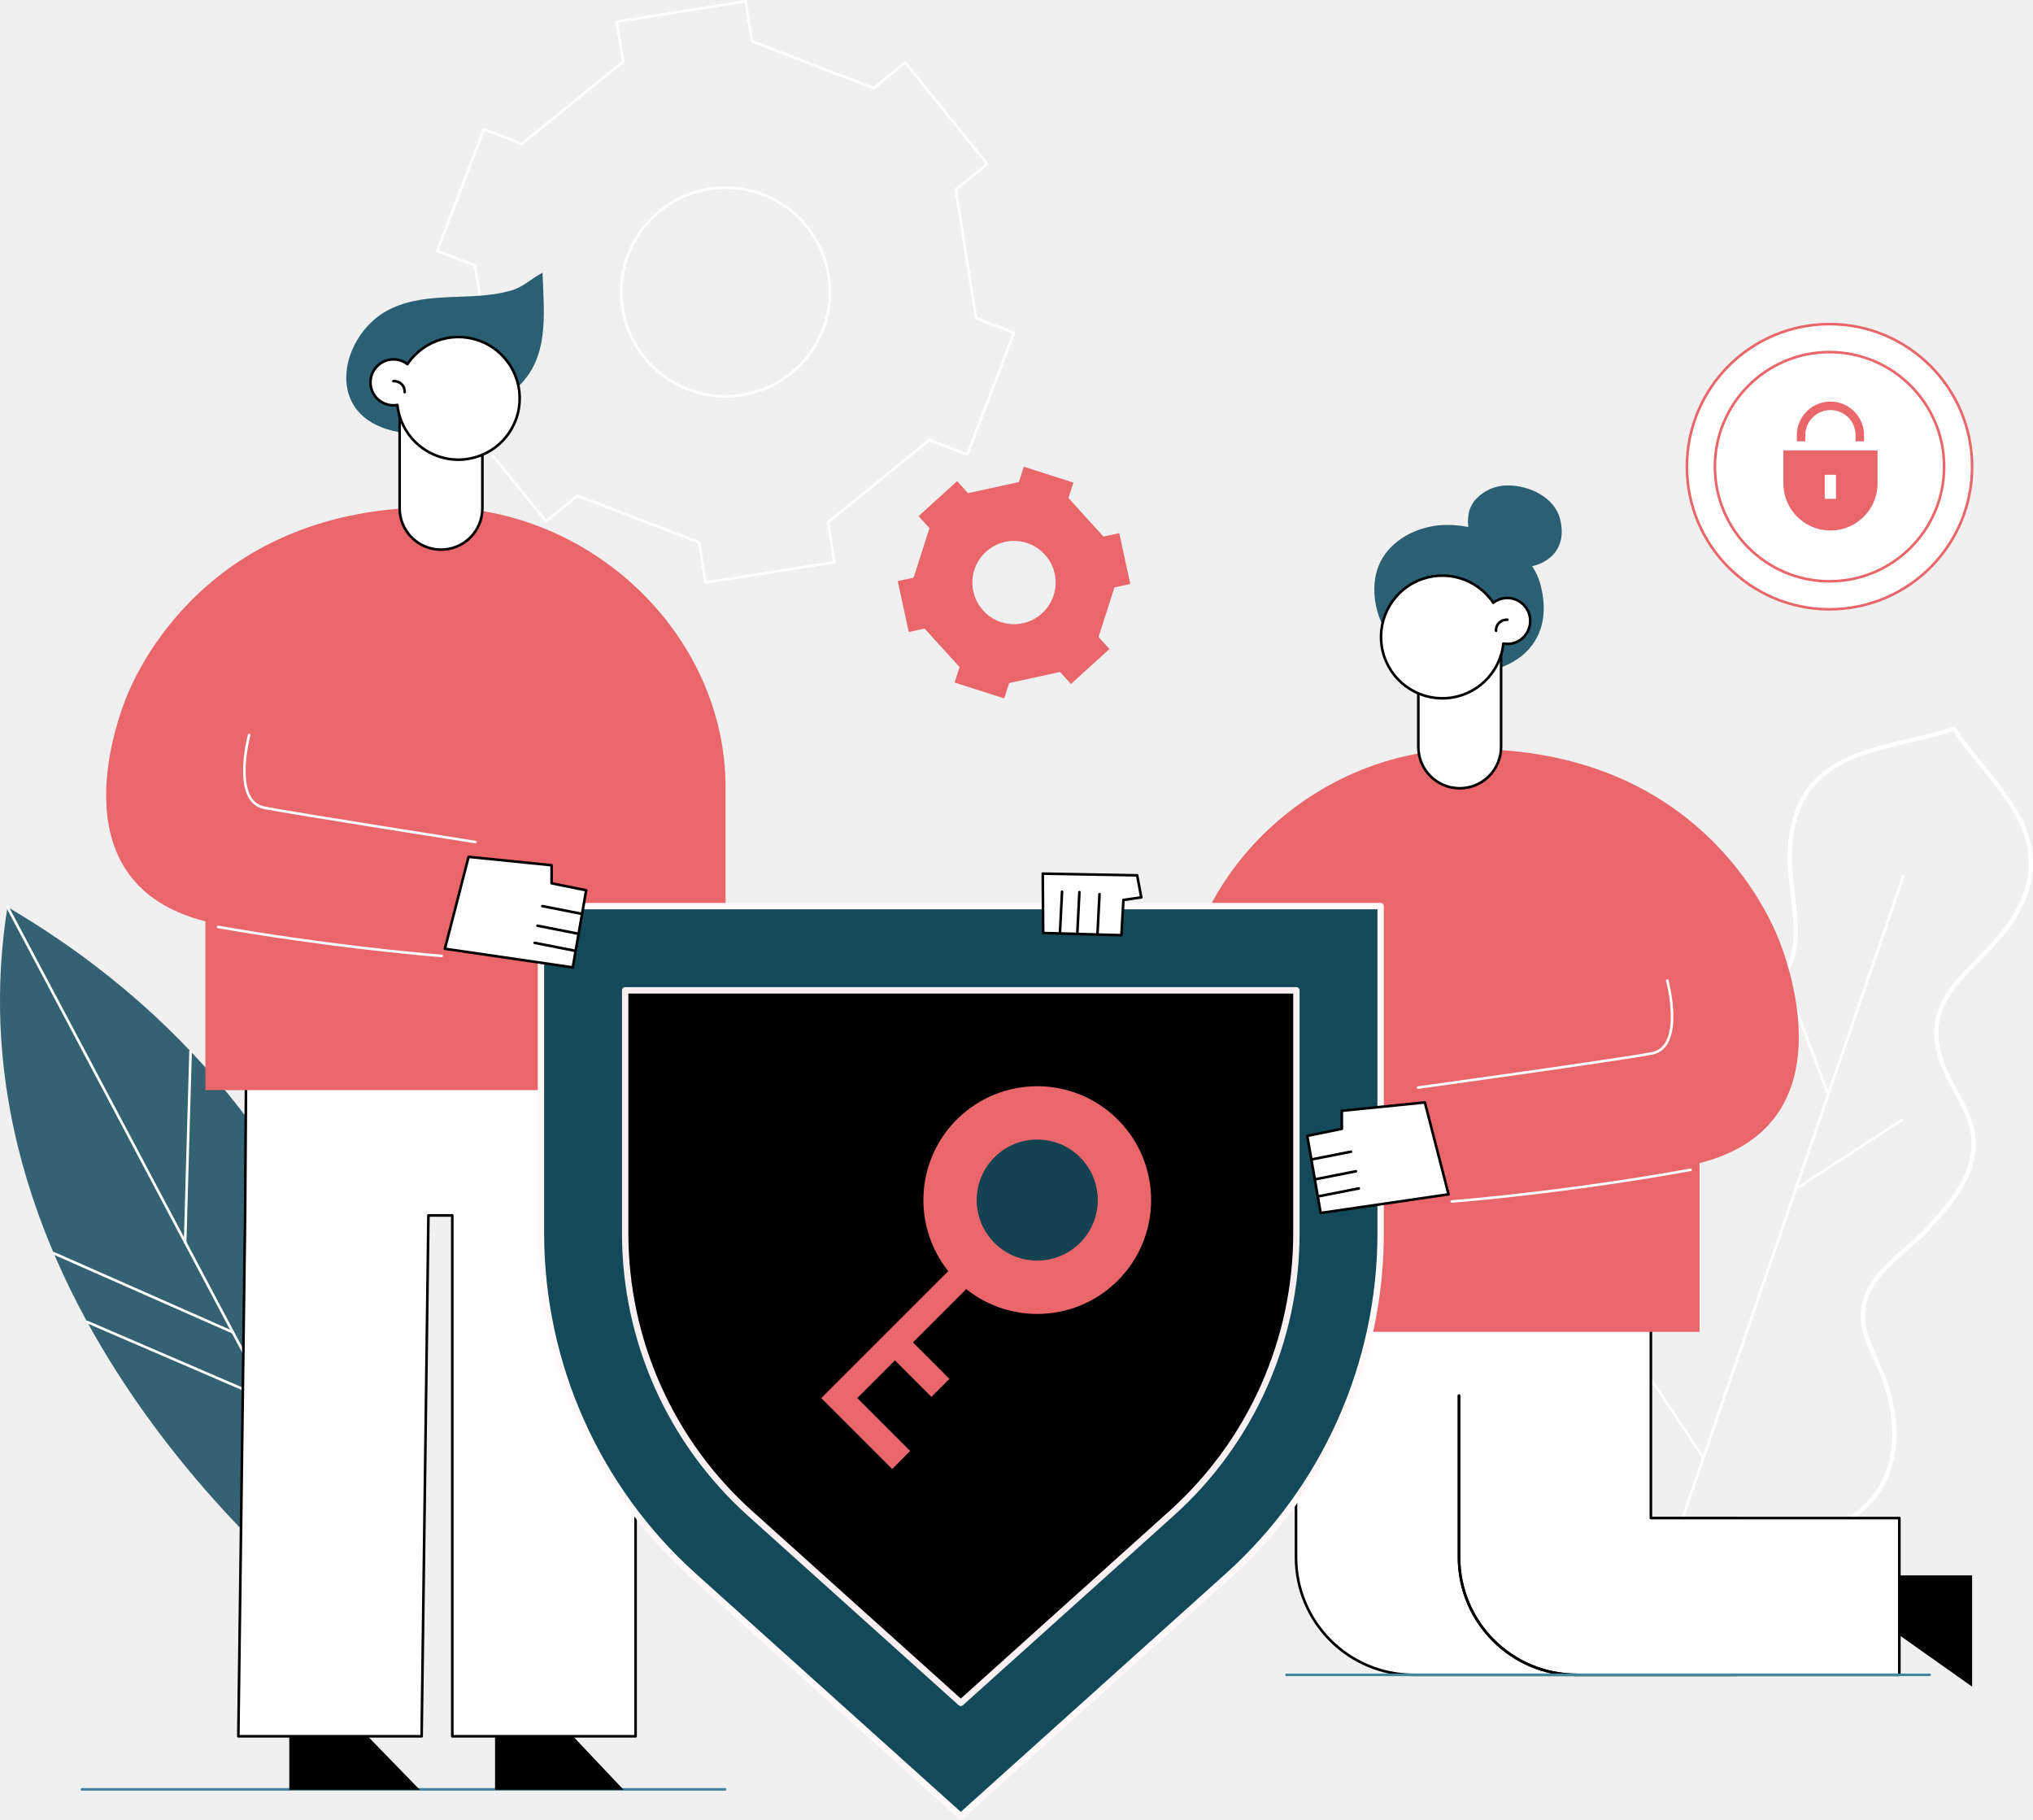
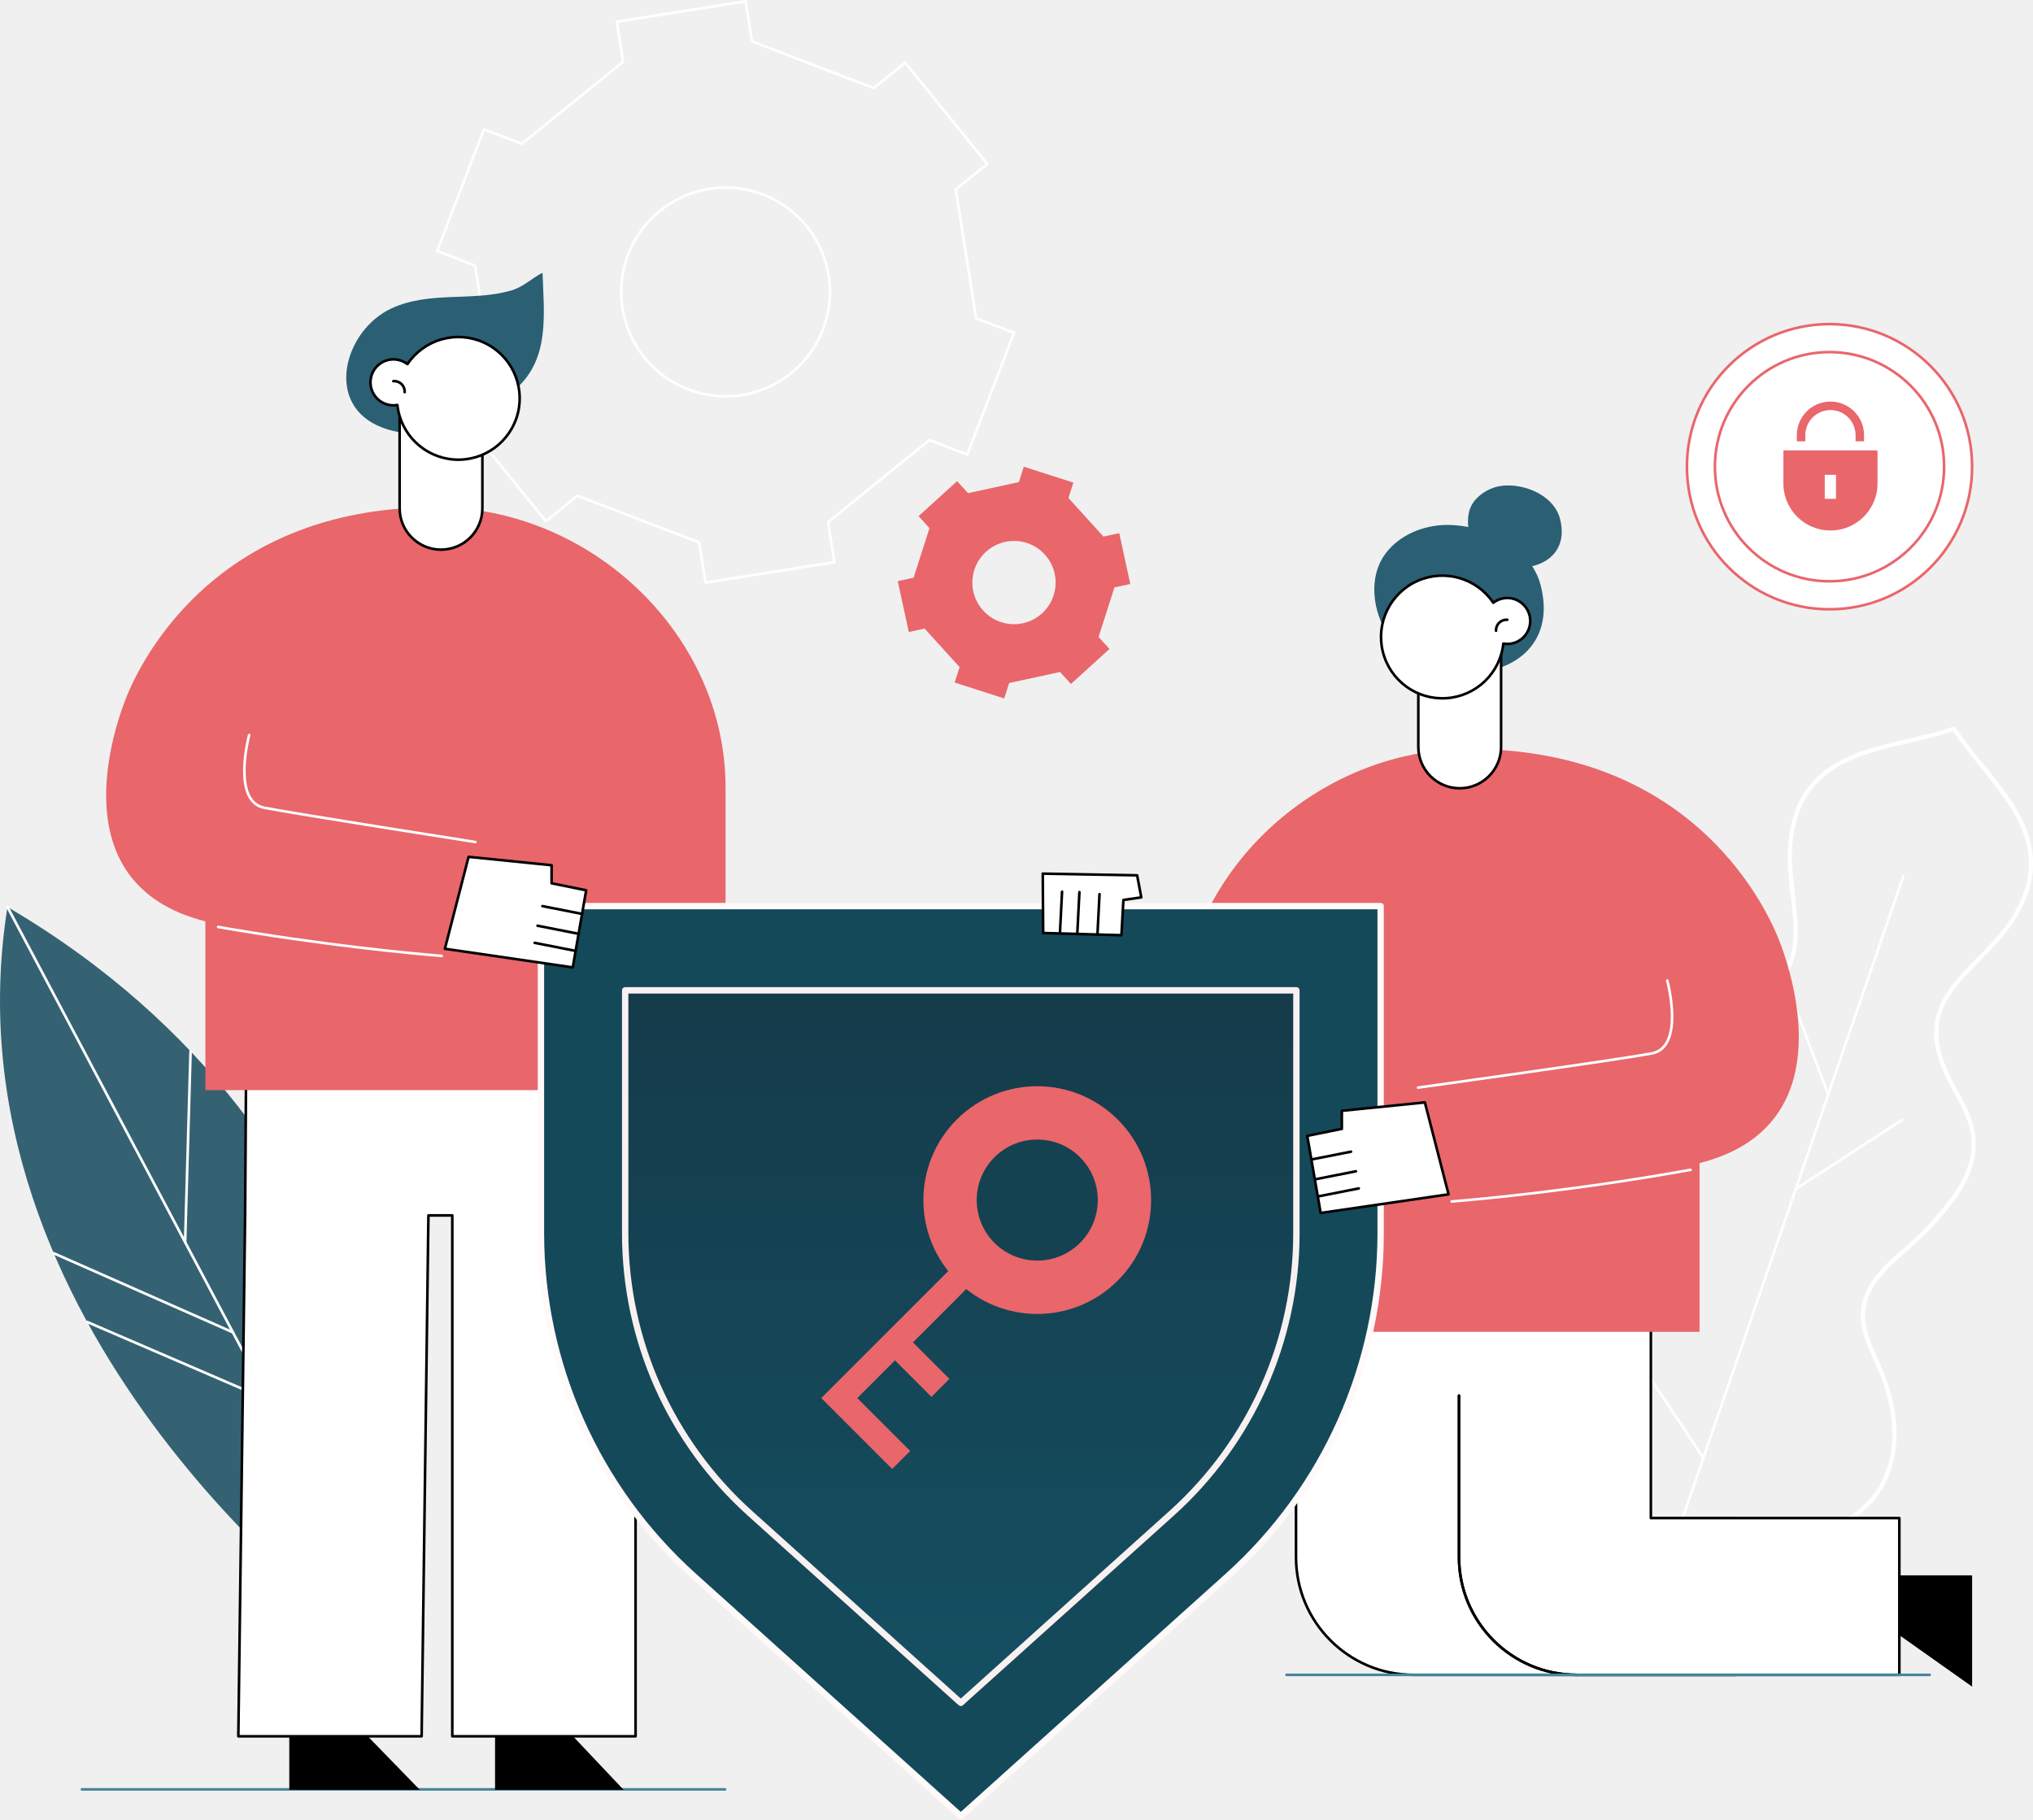
<svg xmlns="http://www.w3.org/2000/svg" width="479.309" height="428.926" viewBox="0 0 479.309 428.926">
  <defs>
    <linearGradient id="linear-gradient" x1="0.5" x2="0.5" y2="1" gradientUnits="objectBoundingBox">
-       <stop offset="0" stopColor="#153b4a" />
-       <stop offset="1" stopColor="#145062" />
+       <stop offset="0" stop-color="#153b4a" />
+       <stop offset="1" stop-color="#145062" />
    </linearGradient>
  </defs>
  <g id="Group_21442" data-name="Group 21442" transform="translate(-272.549 -300.665)">
    <g id="Group_21440" data-name="Group 21440" transform="translate(670.265 377.074)">
      <circle id="Ellipse_9237" data-name="Ellipse 9237" cx="33.618" cy="33.618" r="33.618" fill="#fff" stroke="#e9666b" stroke-linecap="round" stroke-linejoin="round" stroke-width="0.616" />
      <circle id="Ellipse_9238" data-name="Ellipse 9238" cx="27.019" cy="27.019" r="27.019" transform="translate(6.599 6.599)" fill="#fff" stroke="#e9666b" stroke-linecap="round" stroke-linejoin="round" stroke-width="0.616" />
      <g id="Group_21422" data-name="Group 21422" transform="translate(22.745 19.267)">
        <path id="Path_41407" data-name="Path 41407" d="M218.331,291.343v7.465a11.1,11.1,0,1,0,22.191,0v-7.465Zm12.408,11.419H228.08V297.1h2.659Z" transform="translate(-218.331 -280.831)" fill="#e9666b" />
        <path id="Path_41408" data-name="Path 41408" d="M238.19,284.554v-1.446a6.925,6.925,0,0,0-6.924-6.925h0a6.924,6.924,0,0,0-6.924,6.925v1.446" transform="translate(-220.174 -276.183)" fill="none" stroke="#e9666b" stroke-width="2" />
      </g>
    </g>
    <g id="Group_21429" data-name="Group 21429" transform="translate(272.549 514.502)">
      <path id="Path_41415" data-name="Path 41415" d="M178.273,397.3s2.182-95.76-92.564-151.355c-15.838,99.138,80.267,169.41,80.267,169.41Z" transform="translate(-83.946 -245.95)" fill="#356272" />
      <line id="Line_86" data-name="Line 86" x1="1.283" y2="44.986" transform="translate(43.646 34.032)" fill="#fff" stroke="#fff" stroke-linecap="round" stroke-linejoin="round" stroke-width="0.613" />
      <line id="Line_87" data-name="Line 87" x1="42.226" y1="18.637" transform="translate(12.685 81.632)" fill="#fff" stroke="#fff" stroke-linecap="round" stroke-linejoin="round" stroke-width="0.613" />
      <line id="Line_88" data-name="Line 88" x2="42.84" y2="18.465" transform="translate(20.566 97.829)" fill="#fff" stroke="#fff" stroke-linecap="round" stroke-linejoin="round" stroke-width="0.613" />
      <line id="Line_89" data-name="Line 89" x2="86.027" y2="162.297" transform="translate(1.763 0.001)" fill="#fff" stroke="#fff" stroke-linecap="round" stroke-linejoin="round" stroke-width="0.613" />
    </g>
    <line id="Line_90" data-name="Line 90" x2="151.635" transform="translate(291.865 722.525)" fill="#d4e6fc" stroke="#47849d" stroke-linecap="round" stroke-linejoin="round" stroke-width="0.613" />
    <g id="Group_21430" data-name="Group 21430" transform="translate(375.611 300.971)">
      <path id="Path_41416" data-name="Path 41416" d="M271.913,194.521l-4.807-30.372,7.438-6.017L255.2,134.239l-7.435,6.015-28.7-11.025-1.493-9.442-30.374,4.807,1.494,9.442L164.8,153.383l-8.931-3.426-11.025,28.7,8.931,3.426,4.8,30.372-7.437,6.017,19.349,23.9,7.435-6.017,28.7,11.018,1.494,9.449,30.372-4.8L237,242.576l23.893-19.347,8.931,3.426,11.025-28.708Zm-36.1,2.606a24.6,24.6,0,1,1-14.151-31.785A24.6,24.6,0,0,1,235.809,197.127Z" transform="translate(-144.839 -119.787)" fill="none" stroke="#fff" stroke-linecap="round" stroke-linejoin="round" stroke-width="0.613" />
    </g>
    <g id="Group_21431" data-name="Group 21431" transform="translate(636.632 472.508)">
      <path id="Path_41417" data-name="Path 41417" d="M395.762,221.236c8.324,12.883,25.577,24.854,14.4,43.748-7.713,13.034-24.106,18.248-16.876,35.979,2.865,7.031,7.992,12.21,6.863,20.31-.98,7.041-6.215,12.8-10.83,17.815-3.967,4.316-10.439,8.5-13.3,13.7-4.67,8.478.731,14.464,3.47,22.575,2.6,7.718,3.334,16.351-.689,23.84-5.323,9.908-16.492,11.372-23.582,18.755,0,0-33.011,23.649-48.683-16.73-3.7-9.542-8.963-18.2-7.071-29.289,1.43-8.381,7.313-14.742,14.112-19.227,7.147-4.715,15.085-6.115,16.614-15.674.936-5.854-1.594-13.137-2.07-18.981-.553-6.8-1.146-14.554,2.408-20.709,4.091-7.083,11.318-8.017,17.9-11.8,16.6-9.541,6.877-23.73,8.806-38.751,2.8-21.774,23.764-20.61,38.249-25.657Z" transform="translate(-299.062 -221.138)" fill="none" stroke="#fff" stroke-width="1" />
      <line id="Line_91" data-name="Line 91" x1="61.02" y2="177.557" transform="translate(23.625 34.717)" fill="#d4e6fc" stroke="#fff" stroke-linecap="round" stroke-linejoin="round" stroke-width="0.613" />
      <line id="Line_92" data-name="Line 92" x1="25.035" y2="16.28" transform="translate(59.298 92.193)" fill="#d4e6fc" stroke="#fff" stroke-linecap="round" stroke-linejoin="round" stroke-width="0.613" />
      <line id="Line_93" data-name="Line 93" x1="14.873" y1="22.342" transform="translate(22.637 149.53)" fill="#d4e6fc" stroke="#fff" stroke-linecap="round" stroke-linejoin="round" stroke-width="0.613" />
      <line id="Line_94" data-name="Line 94" x1="7.717" y1="20.537" transform="translate(59.229 65.68)" fill="#d4e6fc" stroke="#fff" stroke-linecap="round" stroke-linejoin="round" stroke-width="0.613" />
    </g>
    <g id="Group_21432" data-name="Group 21432" transform="translate(484.205 410.693)">
      <path id="Path_41418" data-name="Path 41418" d="M256.347,224.763l3.745-11.688,3.732-.807-2.6-11.991-3.732.807-8.247-9.089,1.166-3.632-11.688-3.747-1.164,3.634-11.993,2.6L223,188.024l-9.087,8.246,2.568,2.826-3.745,11.688-3.732.807,2.6,11.995,3.732-.807,8.248,9.085-1.166,3.635,11.688,3.747,1.164-3.634,11.993-2.6,2.567,2.826,9.089-8.249Zm-13.335-5.56a9.82,9.82,0,1,1,.67-13.872A9.821,9.821,0,0,1,243.012,219.2Z" transform="translate(-209.001 -184.615)" fill="#e9666b" />
    </g>
    <g id="Group_21433" data-name="Group 21433" transform="translate(550.602 415.115)">
      <path id="Path_41419" data-name="Path 41419" d="M365.679,365.274,348.523,353.14V339.052h17.156Z" transform="translate(-178.779 -82.09)" />
      <path id="Path_41420" data-name="Path 41420" d="M368.294,353.151v36.966H292.213a27.734,27.734,0,0,1-27.733-27.733v-63.21h45.234v53.977Z" transform="translate(-236.979 -109.706)" fill="#fff" stroke="#000" stroke-linecap="round" stroke-linejoin="round" stroke-width="0.616" />
      <path id="Path_41421" data-name="Path 41421" d="M287.185,299.174h45.234v53.977H391v36.966H314.918a27.735,27.735,0,0,1-27.733-27.733v-38.1" transform="translate(-221.256 -109.706)" fill="#fff" stroke="#000" stroke-linecap="round" stroke-linejoin="round" stroke-width="0.616" />
      <path id="Path_41422" data-name="Path 41422" d="M389.84,269.567c-2.537-6.714-19.423-45.621-72.95-45.621q-1.114,0-2.207.025c-35.58.848-66.452,30.48-66.452,66.07V324.9h15.81v36.446H370.869V321.557C401.879,313.735,394.874,282.892,389.84,269.567Z" transform="translate(-248.231 -161.801)" fill="#e9666b" />
      <path id="Path_41423" data-name="Path 41423" d="M275.93,203.8c-1.845,6.68,1.142,14.965,6.519,19.039,13.112,9.937,37.411,4.51,32.151-15.9-2.385-9.255-13.259-14.269-22.128-14.212-5.509.036-11.142,2.346-14.447,6.753A12.875,12.875,0,0,0,275.93,203.8Z" transform="translate(-229.428 -183.421)" fill="#2b5f74" />
      <path id="Path_41424" data-name="Path 41424" d="M291.274,246.376h0a9.757,9.757,0,0,1-9.756-9.757V204.91h19.513v31.709A9.757,9.757,0,0,1,291.274,246.376Z" transform="translate(-225.18 -174.983)" fill="#fff" stroke="#000" stroke-linecap="round" stroke-linejoin="round" stroke-width="0.613" />
      <path id="Path_41425" data-name="Path 41425" d="M311.477,210.045a5.421,5.421,0,0,1-4.969,5.836,5.147,5.147,0,0,1-1.354-.064,14.462,14.462,0,1,1-2.375-9.634,5.327,5.327,0,0,1,2.862-1.107A5.421,5.421,0,0,1,311.477,210.045Z" transform="translate(-228.771 -178.531)" fill="#fff" stroke="#000" stroke-linecap="round" stroke-linejoin="round" stroke-width="0.613" />
      <path id="Path_41426" data-name="Path 41426" d="M292.345,208.531a2.459,2.459,0,0,1,2.666-2.59" transform="translate(-217.682 -174.273)" fill="none" stroke="#000" stroke-linecap="round" stroke-linejoin="round" stroke-width="0.613" />
      <path id="Path_41427" data-name="Path 41427" d="M288.719,193.363a10.542,10.542,0,0,0,3.614,10.551c7.266,5.506,20.731,2.5,17.817-8.811-1.322-5.128-7.349-7.907-12.262-7.875a10.109,10.109,0,0,0-8.007,3.742A7.126,7.126,0,0,0,288.719,193.363Z" transform="translate(-220.403 -187.228)" fill="#2b5f74" />
      <path id="Path_41428" data-name="Path 41428" d="M286.173,290.021c7.271-.577,30.074-2.723,56.3-7.466" transform="translate(-221.956 -121.214)" fill="none" stroke="#fff" stroke-linecap="round" stroke-linejoin="round" stroke-width="0.613" />
      <path id="Path_41429" data-name="Path 41429" d="M340.237,256.194s4.216,15.659-3.614,17.165-55.138,8.07-55.138,8.07" transform="translate(-225.203 -139.469)" fill="none" stroke="#fff" stroke-linecap="round" stroke-linejoin="round" stroke-width="0.613" />
      <path id="Path_41430" data-name="Path 41430" d="M314.918,379.845a27.735,27.735,0,0,1-27.733-27.733v-38.1" transform="translate(-221.256 -99.434)" fill="none" stroke="#000" stroke-linecap="round" stroke-linejoin="round" stroke-width="0.613" />
    </g>
    <g id="Group_21434" data-name="Group 21434" transform="translate(297.574 364.965)">
      <path id="Path_41431" data-name="Path 41431" d="M151.357,195.348a22.307,22.307,0,0,1-10.695-1.251c-13.912-5.3-8.957-23.008,2.241-28.121,9.028-4.123,18.848-1.535,28.08-4.167,3.026-.863,4.8-2.85,7.472-4.213.325,9.769,1.77,20.29-6.3,27.378C166.419,190.017,159.041,194.432,151.357,195.348Z" transform="translate(-75.57 -157.597)" fill="#2b5f74" />
      <path id="Path_41432" data-name="Path 41432" d="M155.006,375.934,138.33,358.778H124.243v17.156Z" transform="translate(-81.065 -18.28)" />
      <path id="Path_41433" data-name="Path 41433" d="M183.207,375.934l-16.213-17.156H152.907v17.156Z" transform="translate(-61.215 -18.28)" />
      <path id="Path_41434" data-name="Path 41434" d="M210.8,270.509v153.94h-43.21v-122.8h-5.628l-1.6,122.8H117.145l1.6-122.8.208-31.14Z" transform="translate(-85.981 -79.406)" fill="#fff" stroke="#000" stroke-linecap="round" stroke-linejoin="round" stroke-width="0.616" />
      <rect id="Rectangle_8462" data-name="Rectangle 8462" width="106.828" height="56.094" transform="translate(130.23 192.703) rotate(180)" fill="#e9666b" />
      <path id="Path_41435" data-name="Path 41435" d="M244.771,256.369c0-35.59-30.871-65.222-66.452-66.07q-1.092-.028-2.207-.027c-53.525,0-70.413,38.907-72.95,45.623-5.646,14.948-13.777,51.944,32.071,53.752s51.721,1.581,51.721,1.581h57.817Z" transform="translate(-98.732 -134.97)" fill="#e9666b" />
      <path id="Path_41436" data-name="Path 41436" d="M149.37,213.136h0a9.757,9.757,0,0,0,9.757-9.756V171.67H139.614v31.711A9.755,9.755,0,0,0,149.37,213.136Z" transform="translate(-70.421 -147.852)" fill="#fff" stroke="#000" stroke-linecap="round" stroke-linejoin="round" stroke-width="0.613" />
      <path id="Path_41437" data-name="Path 41437" d="M135.57,176.806a5.422,5.422,0,0,0,4.969,5.836,5.14,5.14,0,0,0,1.354-.066,14.462,14.462,0,1,0,2.376-9.634,5.354,5.354,0,0,0-2.862-1.107A5.423,5.423,0,0,0,135.57,176.806Z" transform="translate(-73.233 -151.398)" fill="#fff" stroke="#000" stroke-linecap="round" stroke-linejoin="round" stroke-width="0.613" />
      <path id="Path_41438" data-name="Path 41438" d="M141.407,175.292a2.458,2.458,0,0,0-2.666-2.59" transform="translate(-71.025 -147.141)" fill="none" stroke="#000" stroke-linecap="round" stroke-linejoin="round" stroke-width="0.613" />
      <line id="Line_95" data-name="Line 95" x2="5.777" y2="12.47" transform="translate(116.295 109.883)" fill="#0c5ae5" />
      <path id="Path_41439" data-name="Path 41439" d="M167.043,255.553c-6.938-.552-28.014-2.53-52.714-6.829" transform="translate(-87.93 -94.492)" fill="none" stroke="#fff" stroke-linecap="round" stroke-linejoin="round" stroke-width="0.613" />
      <path id="Path_41440" data-name="Path 41440" d="M119.117,221.987s-4.216,15.659,3.613,17.165,49.717,8.07,49.717,8.07" transform="translate(-85.4 -113.007)" fill="none" stroke="#fff" stroke-linecap="round" stroke-linejoin="round" stroke-width="0.613" />
    </g>
    <g id="Group_21436" data-name="Group 21436" transform="translate(400.082 514.285)">
      <path id="Path_41441" data-name="Path 41441" d="M195.285,403.73A108.747,108.747,0,0,1,159.3,322.978V245.822H357.272v77.156a108.743,108.743,0,0,1-35.989,80.752l-63,56.648Z" transform="translate(-159.297 -245.822)" fill="#14495a" stroke="#fff9f9" stroke-linecap="round" stroke-linejoin="round" stroke-width="1.5" />
      <path id="Path_41442" data-name="Path 41442" d="M171.033,257.558H329.281v57.291a88.737,88.737,0,0,1-29.405,65.984l-49.719,44.7-49.719-44.7a88.731,88.731,0,0,1-29.405-65.984Z" transform="translate(-151.17 -237.695)" stroke="#f9f1f1" stroke-linecap="round" stroke-linejoin="round" stroke-width="1.5" fill="url(#linear-gradient)" />
      <g id="Group_21435" data-name="Group 21435" transform="translate(70.338 42.464)">
        <path id="Path_41443" data-name="Path 41443" d="M258.4,316.737a26.844,26.844,0,1,1,0-37.963A26.84,26.84,0,0,1,258.4,316.737Z" transform="translate(-192.742 -270.911)" fill="#e9666b" />
        <path id="Path_41444" data-name="Path 41444" d="M247.53,286.772l-46.674,46.674,14.6,14.6" transform="translate(-200.856 -259.928)" fill="none" stroke="#e9666b" stroke-width="6" />
        <line id="Line_96" data-name="Line 96" x1="10.723" y1="10.723" transform="translate(13.126 60.393)" fill="none" stroke="#e9666b" stroke-width="6" />
        <path id="Path_41445" data-name="Path 41445" d="M244.365,302.7a14.272,14.272,0,1,1,0-20.183A14.274,14.274,0,0,1,244.365,302.7Z" transform="translate(-187.598 -265.767)" fill="#154251" />
      </g>
    </g>
    <g id="Group_21437" data-name="Group 21437" transform="translate(580.75 560.566)">
      <path id="Path_41446" data-name="Path 41446" d="M293.774,273.167,274.2,275.146V279.4l-8.153,1.654,3.162,18.181,30.152-4.4Z" transform="translate(-266.044 -273.167)" fill="#fff" stroke="#000" stroke-linecap="round" stroke-linejoin="round" stroke-width="0.613" />
      <line id="Line_97" data-name="Line 97" y1="1.843" x2="9.353" transform="translate(0.969 11.615)" fill="none" stroke="#000" stroke-linecap="round" stroke-linejoin="round" stroke-width="0.613" />
      <line id="Line_98" data-name="Line 98" y1="1.843" x2="9.353" transform="translate(2.123 16.236)" fill="none" stroke="#000" stroke-linecap="round" stroke-linejoin="round" stroke-width="0.613" />
      <line id="Line_99" data-name="Line 99" y1="1.843" x2="9.353" transform="translate(2.801 20.274)" fill="none" stroke="#000" stroke-linecap="round" stroke-linejoin="round" stroke-width="0.613" />
    </g>
    <g id="Group_21438" data-name="Group 21438" transform="translate(518.396 506.625)">
      <path id="Path_41447" data-name="Path 41447" d="M251.454,241.7l.976,5.2-4.211.609-.471,8.306L229.3,255.3l-.1-14Z" transform="translate(-229.203 -241.296)" fill="#fff" stroke="#000" stroke-linecap="round" stroke-linejoin="round" stroke-width="0.613" />
      <line id="Line_100" data-name="Line 100" y1="9.52" x2="0.485" transform="translate(12.894 4.845)" fill="none" stroke="#000" stroke-linecap="round" stroke-linejoin="round" stroke-width="0.613" />
      <line id="Line_101" data-name="Line 101" y1="9.52" x2="0.486" transform="translate(8.155 4.363)" fill="none" stroke="#000" stroke-linecap="round" stroke-linejoin="round" stroke-width="0.613" />
      <line id="Line_102" data-name="Line 102" y1="9.52" x2="0.485" transform="translate(4.062 4.27)" fill="none" stroke="#000" stroke-linecap="round" stroke-linejoin="round" stroke-width="0.613" />
    </g>
    <g id="Group_21439" data-name="Group 21439" transform="translate(377.441 502.671)">
      <path id="Path_41448" data-name="Path 41448" d="M151.5,238.96l19.576,1.979v4.255l8.153,1.654-3.162,18.181-30.152-4.4Z" transform="translate(-145.921 -238.96)" fill="#fff" stroke="#000" stroke-linecap="round" stroke-linejoin="round" stroke-width="0.613" />
      <line id="Line_103" data-name="Line 103" x1="9.353" y1="1.843" transform="translate(22.992 11.615)" fill="none" stroke="#000" stroke-linecap="round" stroke-linejoin="round" stroke-width="0.613" />
      <line id="Line_104" data-name="Line 104" x1="9.353" y1="1.843" transform="translate(21.838 16.236)" fill="none" stroke="#000" stroke-linecap="round" stroke-linejoin="round" stroke-width="0.613" />
      <line id="Line_105" data-name="Line 105" x1="9.353" y1="1.843" transform="translate(21.16 20.274)" fill="none" stroke="#000" stroke-linecap="round" stroke-linejoin="round" stroke-width="0.613" />
    </g>
    <line id="Line_107" data-name="Line 107" x2="151.635" transform="translate(575.865 695.525)" fill="#d4e6fc" stroke="#47849d" stroke-linecap="round" stroke-linejoin="round" stroke-width="0.613" />
  </g>
</svg>
